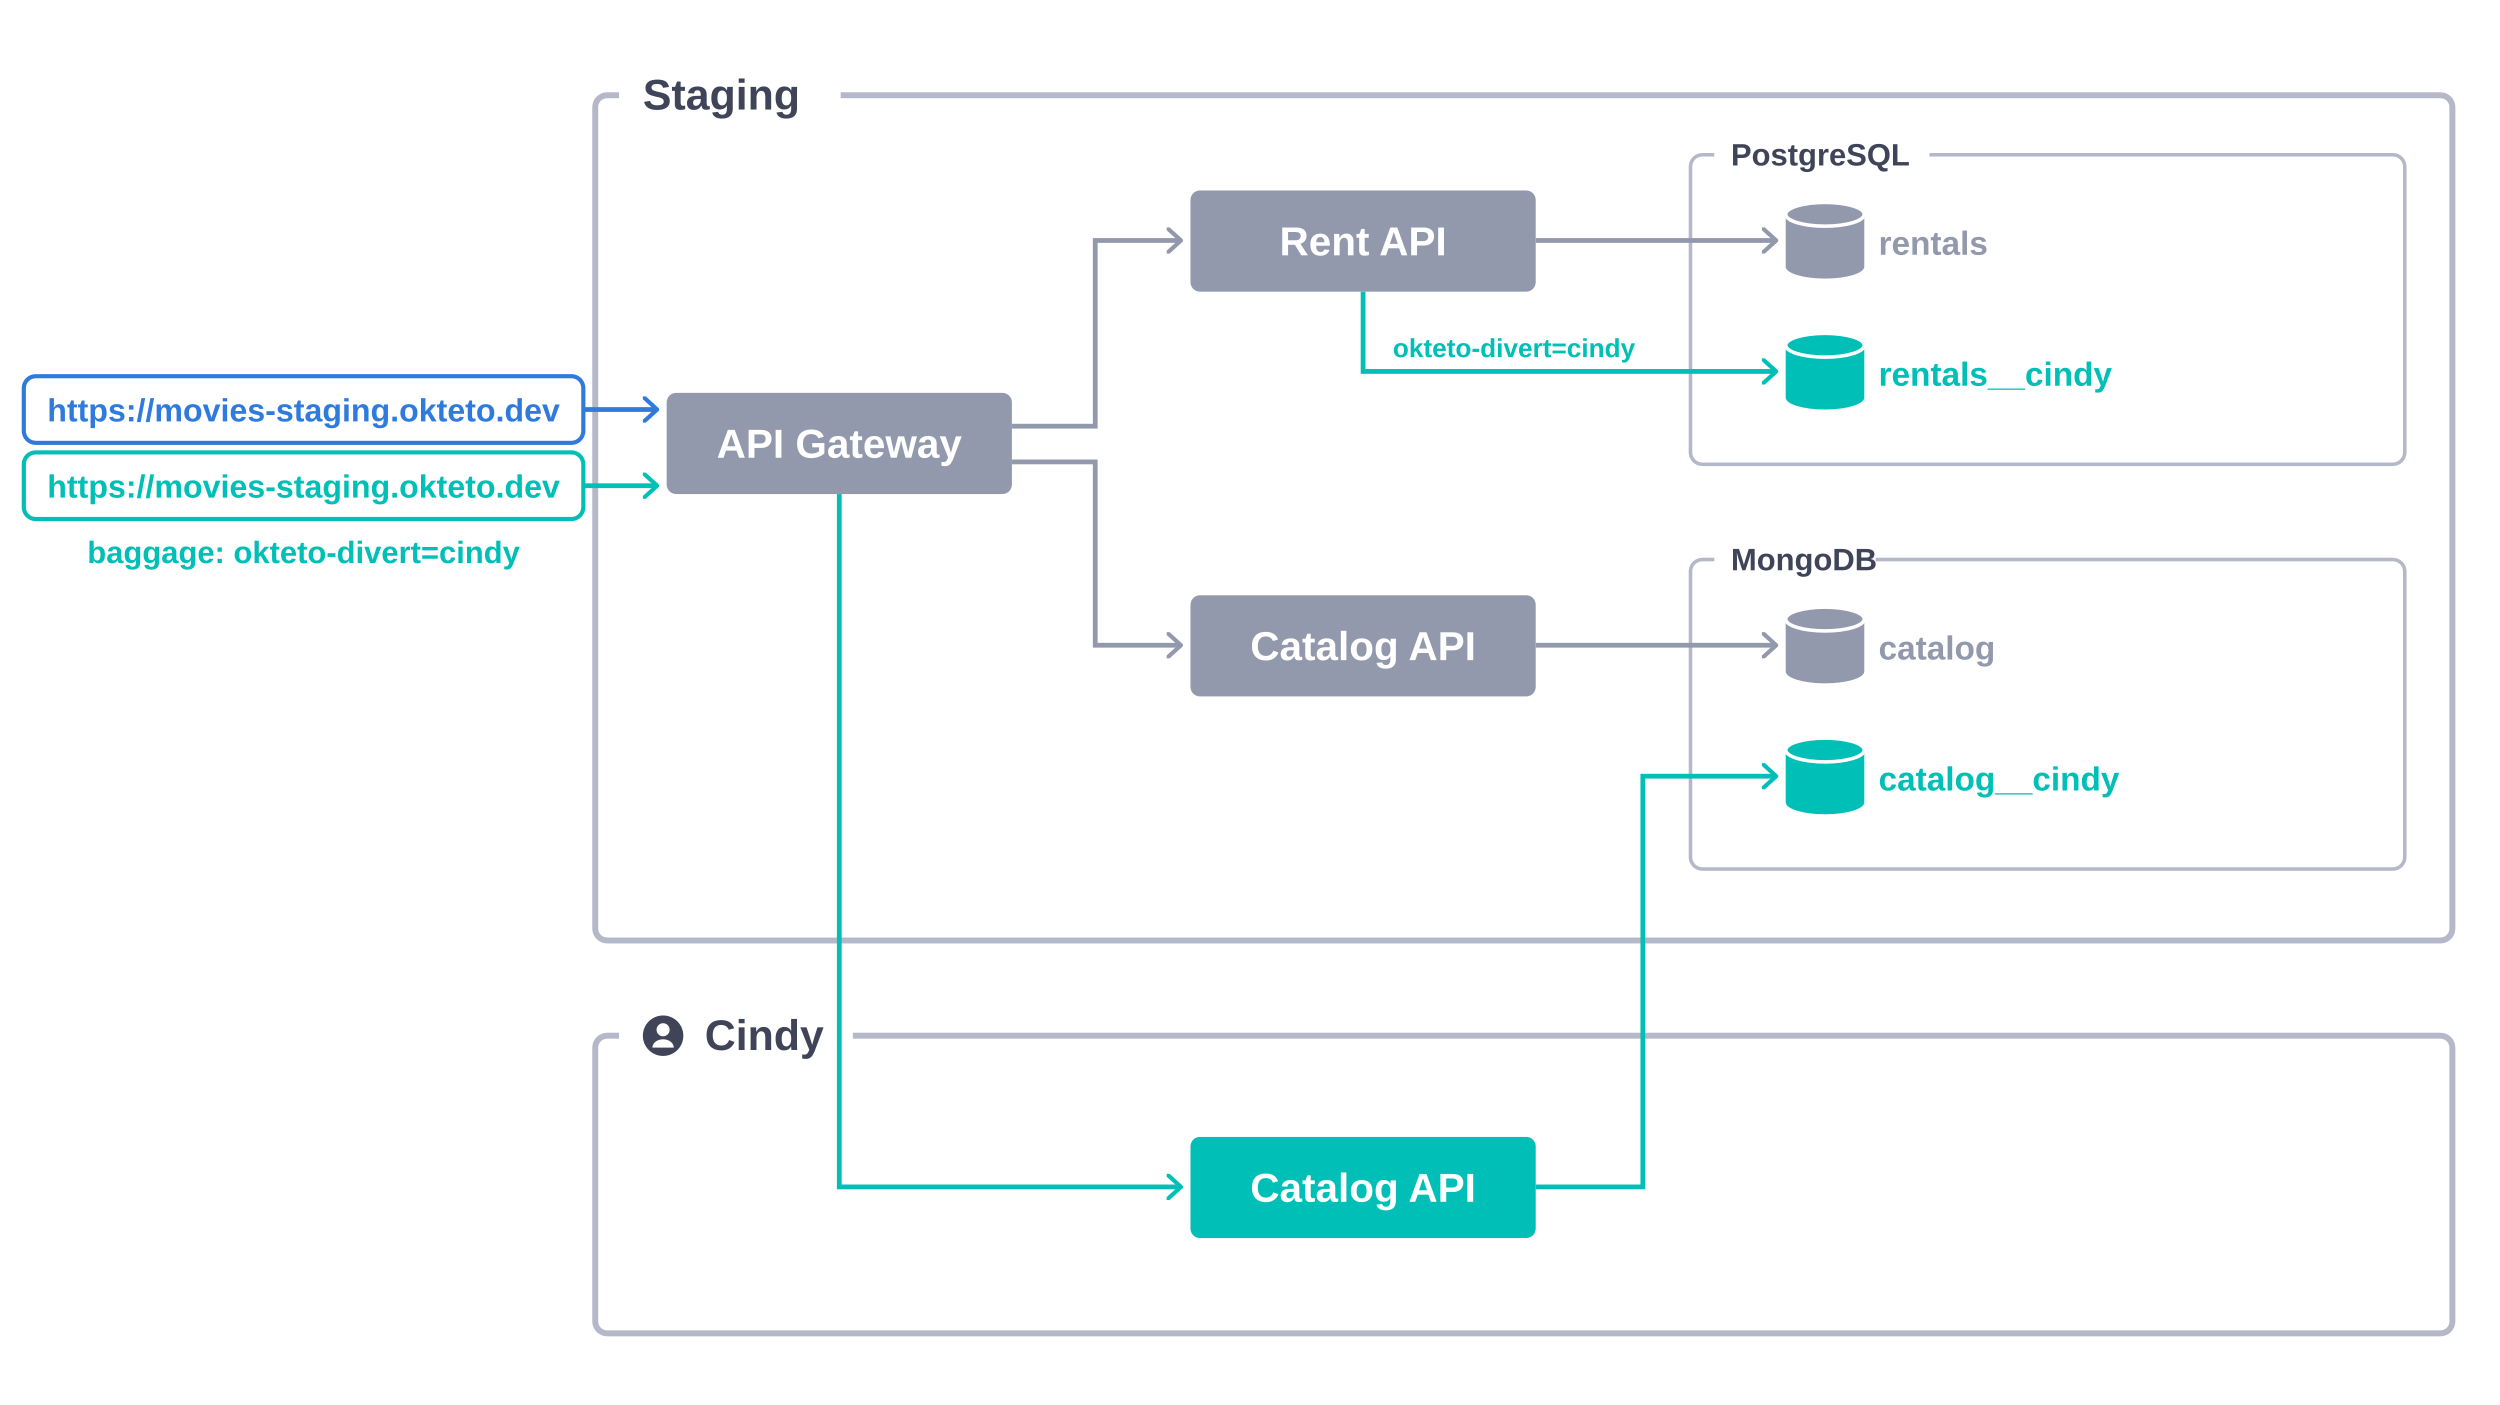
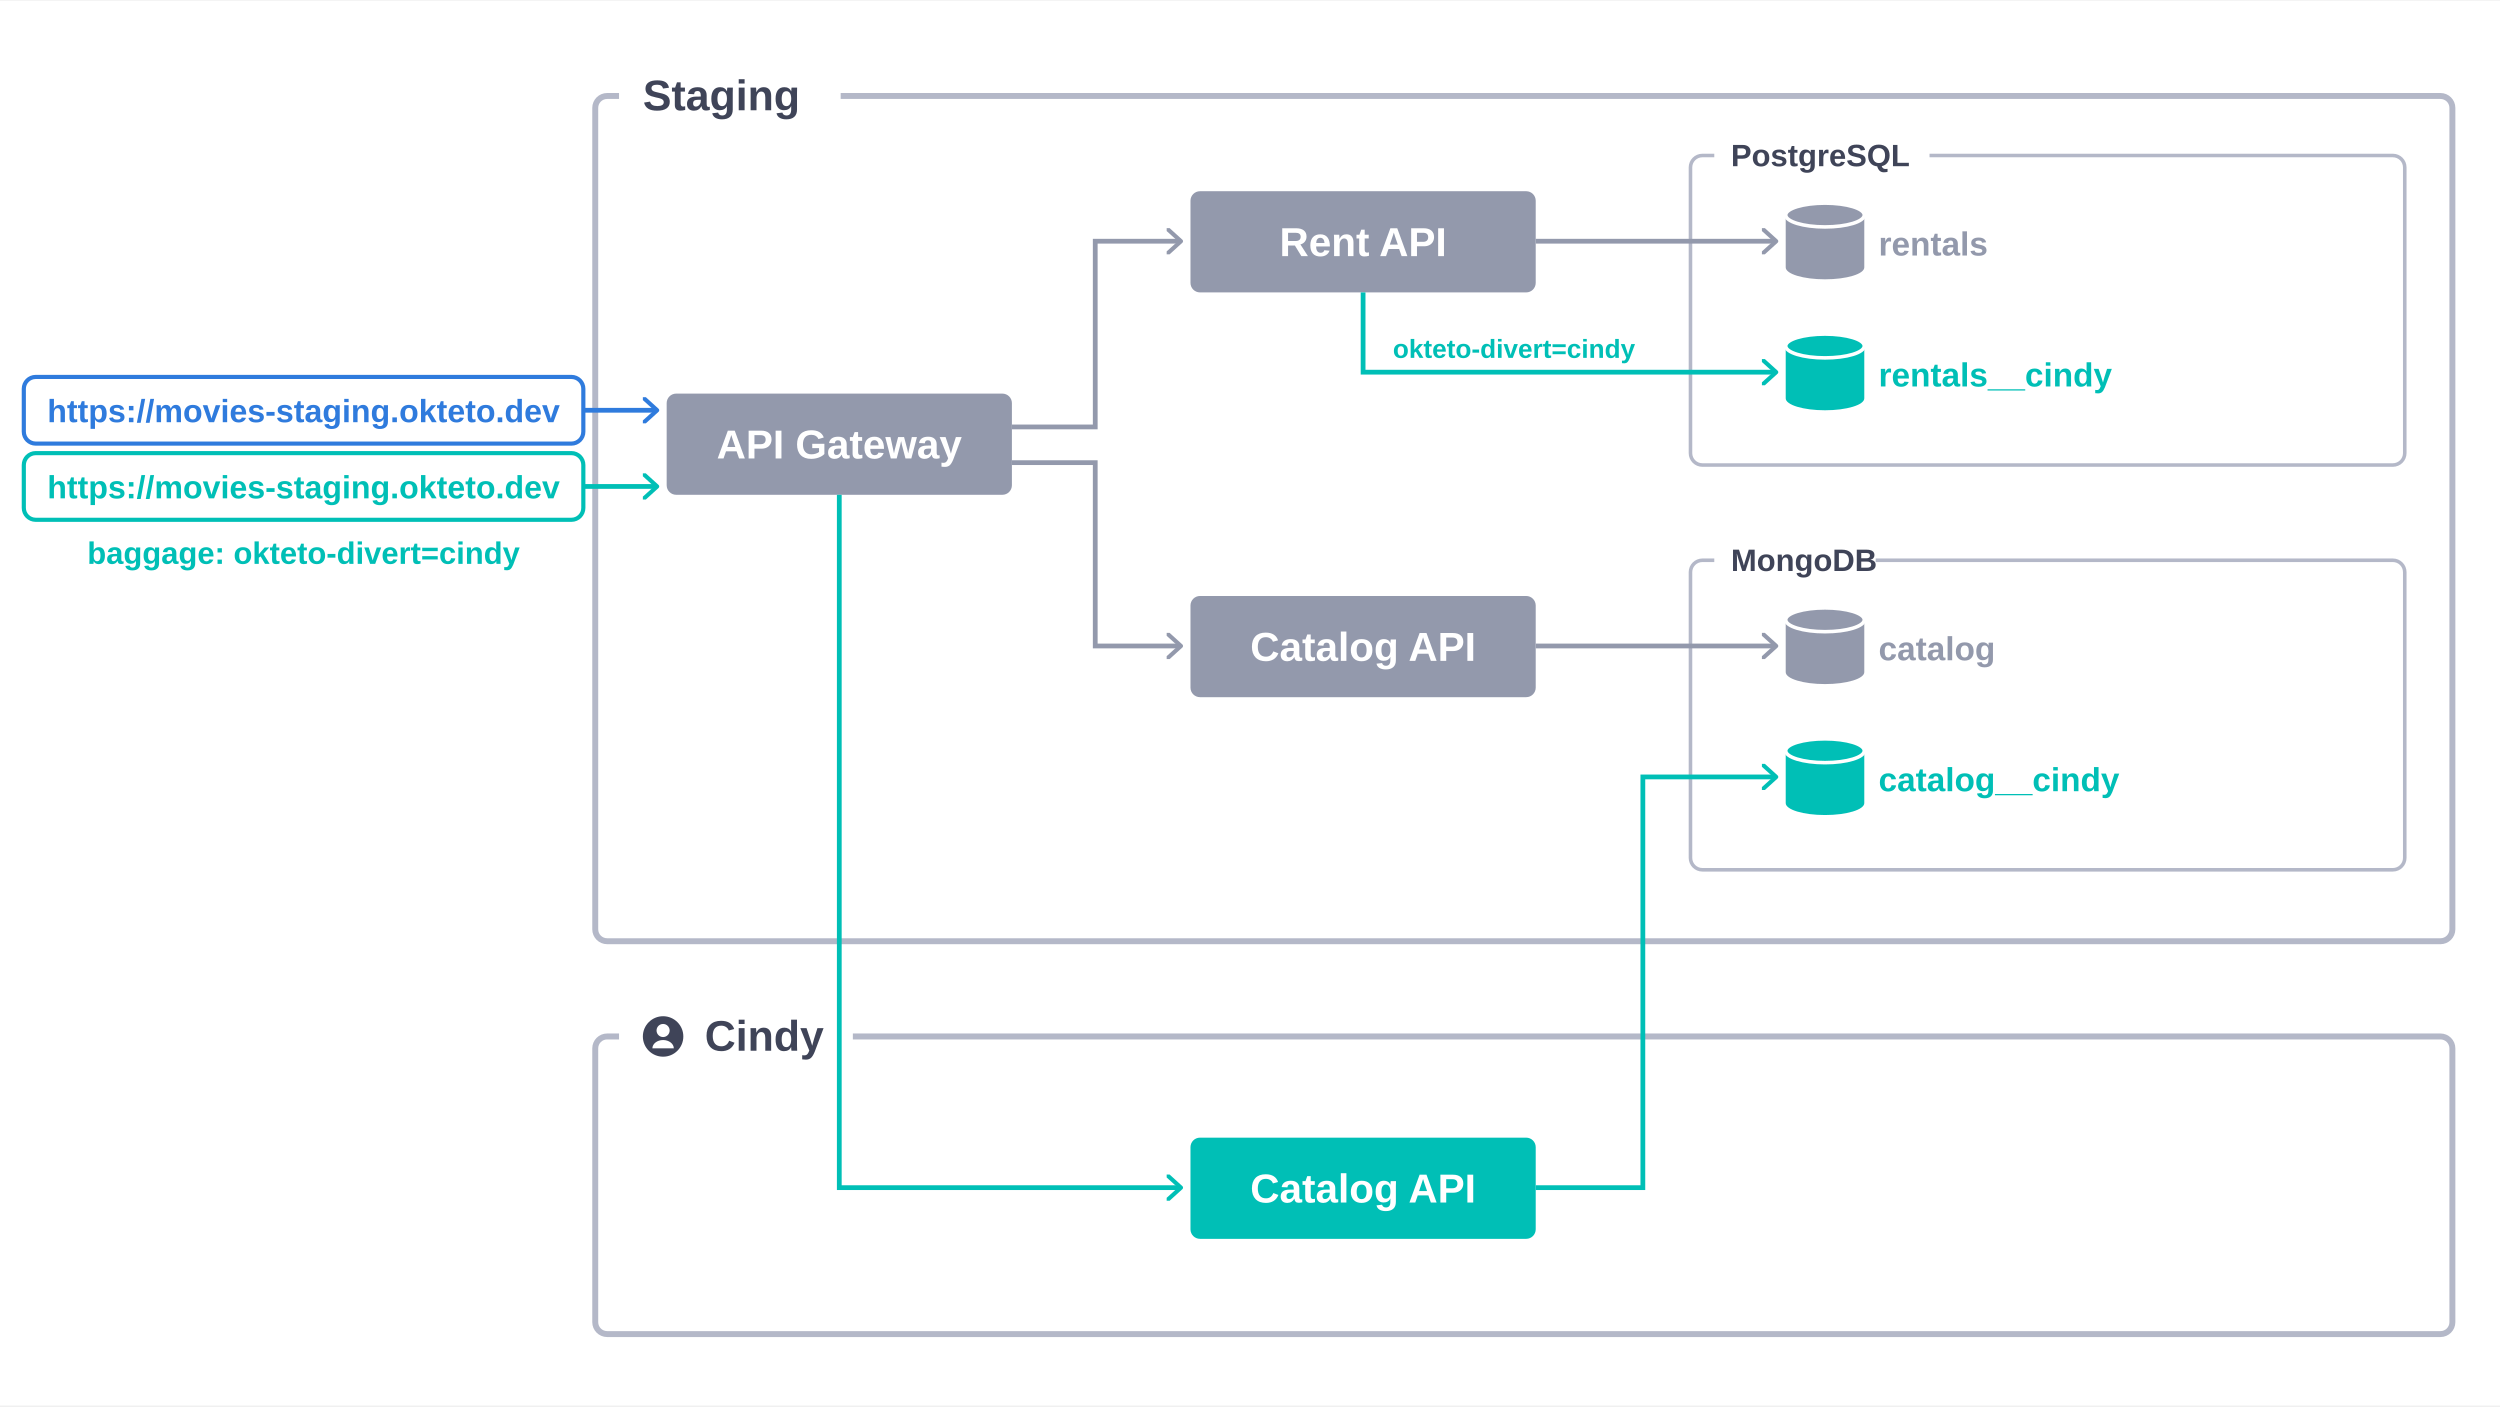
- <svg xmlns="http://www.w3.org/2000/svg" viewBox="0 0 2100 1180" width="2100" height="1180">
+ <svg xmlns="http://www.w3.org/2000/svg" viewBox="0 0 2100 1180" width="800" height="450">
  <defs>
    <marker id="ag" viewBox="0 0 14 22" refX="12" refY="11" markerWidth="14" markerHeight="22" markerUnits="userSpaceOnUse" orient="auto">
      <path d="M1,1 L12,11 L1,21" fill="none" stroke="#9399AC" stroke-width="3.5" stroke-linecap="round" stroke-linejoin="round" />
    </marker>
    <marker id="at" viewBox="0 0 14 22" refX="12" refY="11" markerWidth="14" markerHeight="22" markerUnits="userSpaceOnUse" orient="auto">
      <path d="M1,1 L12,11 L1,21" fill="none" stroke="#00BFB6" stroke-width="3.5" stroke-linecap="round" stroke-linejoin="round" />
    </marker>
    <marker id="ab" viewBox="0 0 14 22" refX="12" refY="11" markerWidth="14" markerHeight="22" markerUnits="userSpaceOnUse" orient="auto">
      <path d="M1,1 L12,11 L1,21" fill="none" stroke="#2F7BDD" stroke-width="3.5" stroke-linecap="round" stroke-linejoin="round" />
    </marker>
  </defs>
  <rect width="100%" height="100%" fill="#fff" />
  <rect x="500" y="80" width="1560" height="710" rx="10" fill="none" stroke="#B4B8C8" stroke-width="5" />
  <rect x="520" y="70" width="186.16" height="20" fill="#fff" />
  <text x="540" y="92.0" font-family="'Avenir Next', Avenir, 'Nunito Sans', 'Helvetica Neue', Arial, sans-serif" font-size="36" font-weight="600" fill="#3F4458">Staging</text>
  <rect x="20" y="316" width="470" height="56" rx="10" fill="#fff" stroke="#2F7BDD" stroke-width="3.5" />
  <text x="255.0" y="354.0" text-anchor="middle" font-family="'Avenir Next', Avenir, 'Nunito Sans', 'Helvetica Neue', Arial, sans-serif" font-size="27" font-weight="600" fill="#2F7BDD">https://movies-staging.okteto.dev</text>
  <path d="M490,344 H552" fill="none" stroke="#2F7BDD" stroke-width="4" marker-end="url(#ab)" />
  <rect x="20" y="380" width="470" height="56" rx="10" fill="#fff" stroke="#00BFB6" stroke-width="3.5" />
  <text x="255.0" y="418.0" text-anchor="middle" font-family="'Avenir Next', Avenir, 'Nunito Sans', 'Helvetica Neue', Arial, sans-serif" font-size="27" font-weight="600" fill="#00BFB6">https://movies-staging.okteto.dev</text>
  <text x="255" y="473" text-anchor="middle" font-family="'Avenir Next', Avenir, 'Nunito Sans', 'Helvetica Neue', Arial, sans-serif" font-size="26" font-weight="600" fill="#00BFB6">baggage: okteto-divert=cindy</text>
  <path d="M490,408 H552" fill="none" stroke="#00BFB6" stroke-width="4" marker-end="url(#at)" />
  <rect x="560" y="330" width="290" height="85" rx="8" fill="#9399AC" />
  <text x="705.0" y="384.5" text-anchor="middle" font-family="'Avenir Next', Avenir, 'Nunito Sans', 'Helvetica Neue', Arial, sans-serif" font-size="34" font-weight="600" fill="#fff">API Gateway</text>
  <rect x="1420" y="130" width="600" height="260" rx="10" fill="none" stroke="#B4B8C8" stroke-width="3" />
  <rect x="1440" y="120" width="180.8" height="20" fill="#fff" />
  <text x="1454" y="139" font-family="'Avenir Next', Avenir, 'Nunito Sans', 'Helvetica Neue', Arial, sans-serif" font-size="26" font-weight="600" fill="#3F4458">PostgreSQL</text>
  <path d="M1500,180 v44 a33,10 0 0,0 66,0 v-44 z" fill="#9399AC" />
  <ellipse cx="1533" cy="180" rx="33" ry="10" fill="#9399AC" stroke="#fff" stroke-width="3" />
  <text x="1578" y="214" font-family="'Avenir Next', Avenir, 'Nunito Sans', 'Helvetica Neue', Arial, sans-serif" font-size="28" font-weight="600" fill="#9399AC">rentals</text>
  <path d="M1500,290 v44 a33,10 0 0,0 66,0 v-44 z" fill="#00BFB6" />
  <ellipse cx="1533" cy="290" rx="33" ry="10" fill="#00BFB6" stroke="#fff" stroke-width="3" />
  <text x="1578" y="324" font-family="'Avenir Next', Avenir, 'Nunito Sans', 'Helvetica Neue', Arial, sans-serif" font-size="28" font-weight="600" fill="#00BFB6">rentals__cindy</text>
  <rect x="1000" y="160" width="290" height="85" rx="8" fill="#9399AC" />
  <text x="1145.0" y="214.5" text-anchor="middle" font-family="'Avenir Next', Avenir, 'Nunito Sans', 'Helvetica Neue', Arial, sans-serif" font-size="34" font-weight="600" fill="#fff">Rent API</text>
  <path d="M1290,202 H1492" fill="none" stroke="#9399AC" stroke-width="4" marker-end="url(#ag)" />
  <rect x="1420" y="470" width="600" height="260" rx="10" fill="none" stroke="#B4B8C8" stroke-width="3" />
  <rect x="1440" y="460" width="135.56" height="20" fill="#fff" />
  <text x="1454" y="479" font-family="'Avenir Next', Avenir, 'Nunito Sans', 'Helvetica Neue', Arial, sans-serif" font-size="26" font-weight="600" fill="#3F4458">MongoDB</text>
  <path d="M1500,520 v44 a33,10 0 0,0 66,0 v-44 z" fill="#9399AC" />
  <ellipse cx="1533" cy="520" rx="33" ry="10" fill="#9399AC" stroke="#fff" stroke-width="3" />
  <text x="1578" y="554" font-family="'Avenir Next', Avenir, 'Nunito Sans', 'Helvetica Neue', Arial, sans-serif" font-size="28" font-weight="600" fill="#9399AC">catalog</text>
  <path d="M1500,630 v44 a33,10 0 0,0 66,0 v-44 z" fill="#00BFB6" />
  <ellipse cx="1533" cy="630" rx="33" ry="10" fill="#00BFB6" stroke="#fff" stroke-width="3" />
  <text x="1578" y="664" font-family="'Avenir Next', Avenir, 'Nunito Sans', 'Helvetica Neue', Arial, sans-serif" font-size="28" font-weight="600" fill="#00BFB6">catalog__cindy</text>
  <rect x="1000" y="500" width="290" height="85" rx="8" fill="#9399AC" />
  <text x="1145.0" y="554.5" text-anchor="middle" font-family="'Avenir Next', Avenir, 'Nunito Sans', 'Helvetica Neue', Arial, sans-serif" font-size="34" font-weight="600" fill="#fff">Catalog API</text>
  <path d="M1290,542 H1492" fill="none" stroke="#9399AC" stroke-width="4" marker-end="url(#ag)" />
  <path d="M850,358 H920 V202 H992" fill="none" stroke="#9399AC" stroke-width="4" marker-end="url(#ag)" />
  <path d="M850,388 H920 V542 H992" fill="none" stroke="#9399AC" stroke-width="4" marker-end="url(#ag)" />
  <path d="M1145,245 V312 H1492" fill="none" stroke="#00BFB6" stroke-width="4" marker-end="url(#at)" />
  <text x="1170" y="300" text-anchor="start" font-family="'Avenir Next', Avenir, 'Nunito Sans', 'Helvetica Neue', Arial, sans-serif" font-size="22" font-weight="600" fill="#00BFB6">okteto-divert=cindy</text>
  <rect x="500" y="870" width="1560" height="250" rx="10" fill="none" stroke="#B4B8C8" stroke-width="5" />
  <rect x="520" y="860" width="196.4" height="20" fill="#fff" />
  <circle cx="557" cy="870" r="17" fill="#3F4458" />
  <circle cx="557" cy="865" r="5.5" fill="#fff" />
  <path d="M548,880 a9,7 0 0,1 18,0 z" fill="#fff" />
  <text x="592" y="882.0" font-family="'Avenir Next', Avenir, 'Nunito Sans', 'Helvetica Neue', Arial, sans-serif" font-size="36" font-weight="600" fill="#3F4458">Cindy</text>
  <rect x="1000" y="955" width="290" height="85" rx="8" fill="#00BFB6" />
  <text x="1145.0" y="1009.5" text-anchor="middle" font-family="'Avenir Next', Avenir, 'Nunito Sans', 'Helvetica Neue', Arial, sans-serif" font-size="34" font-weight="600" fill="#fff">Catalog API</text>
  <path d="M705,415 V997 H992" fill="none" stroke="#00BFB6" stroke-width="4" marker-end="url(#at)" />
  <path d="M1290,997 H1380 V652 H1492" fill="none" stroke="#00BFB6" stroke-width="4" marker-end="url(#at)" />
</svg>
